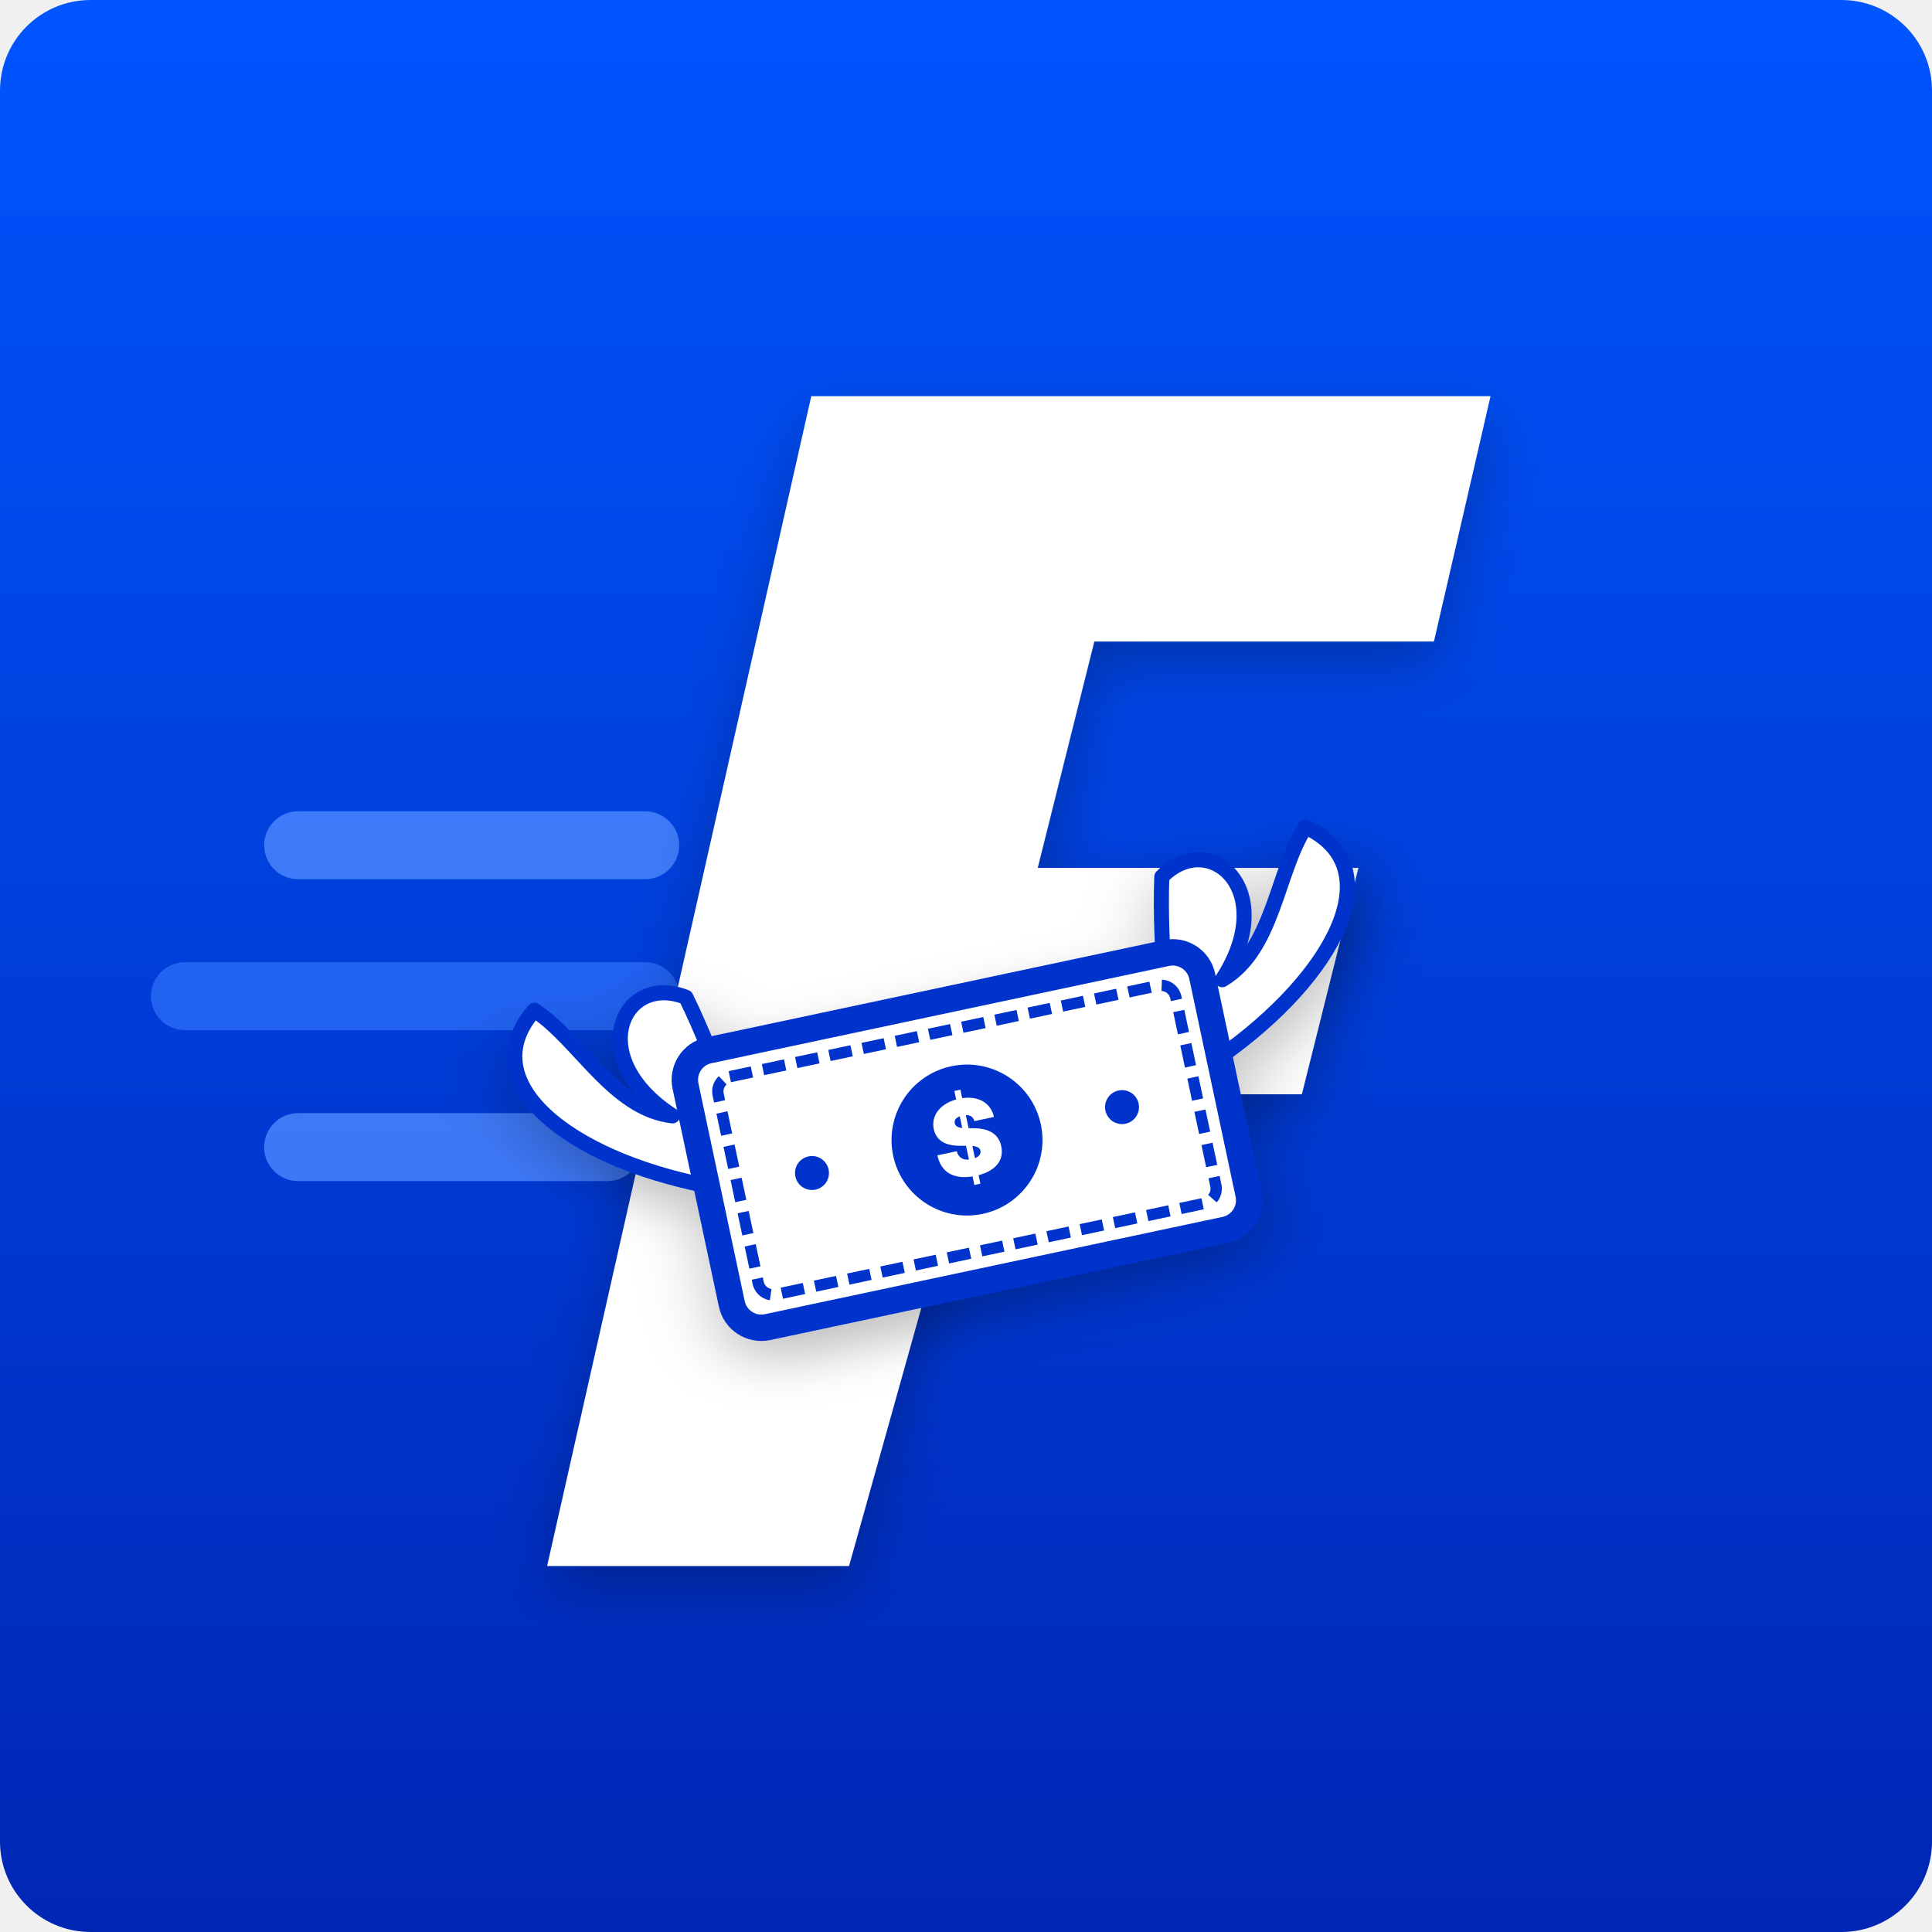
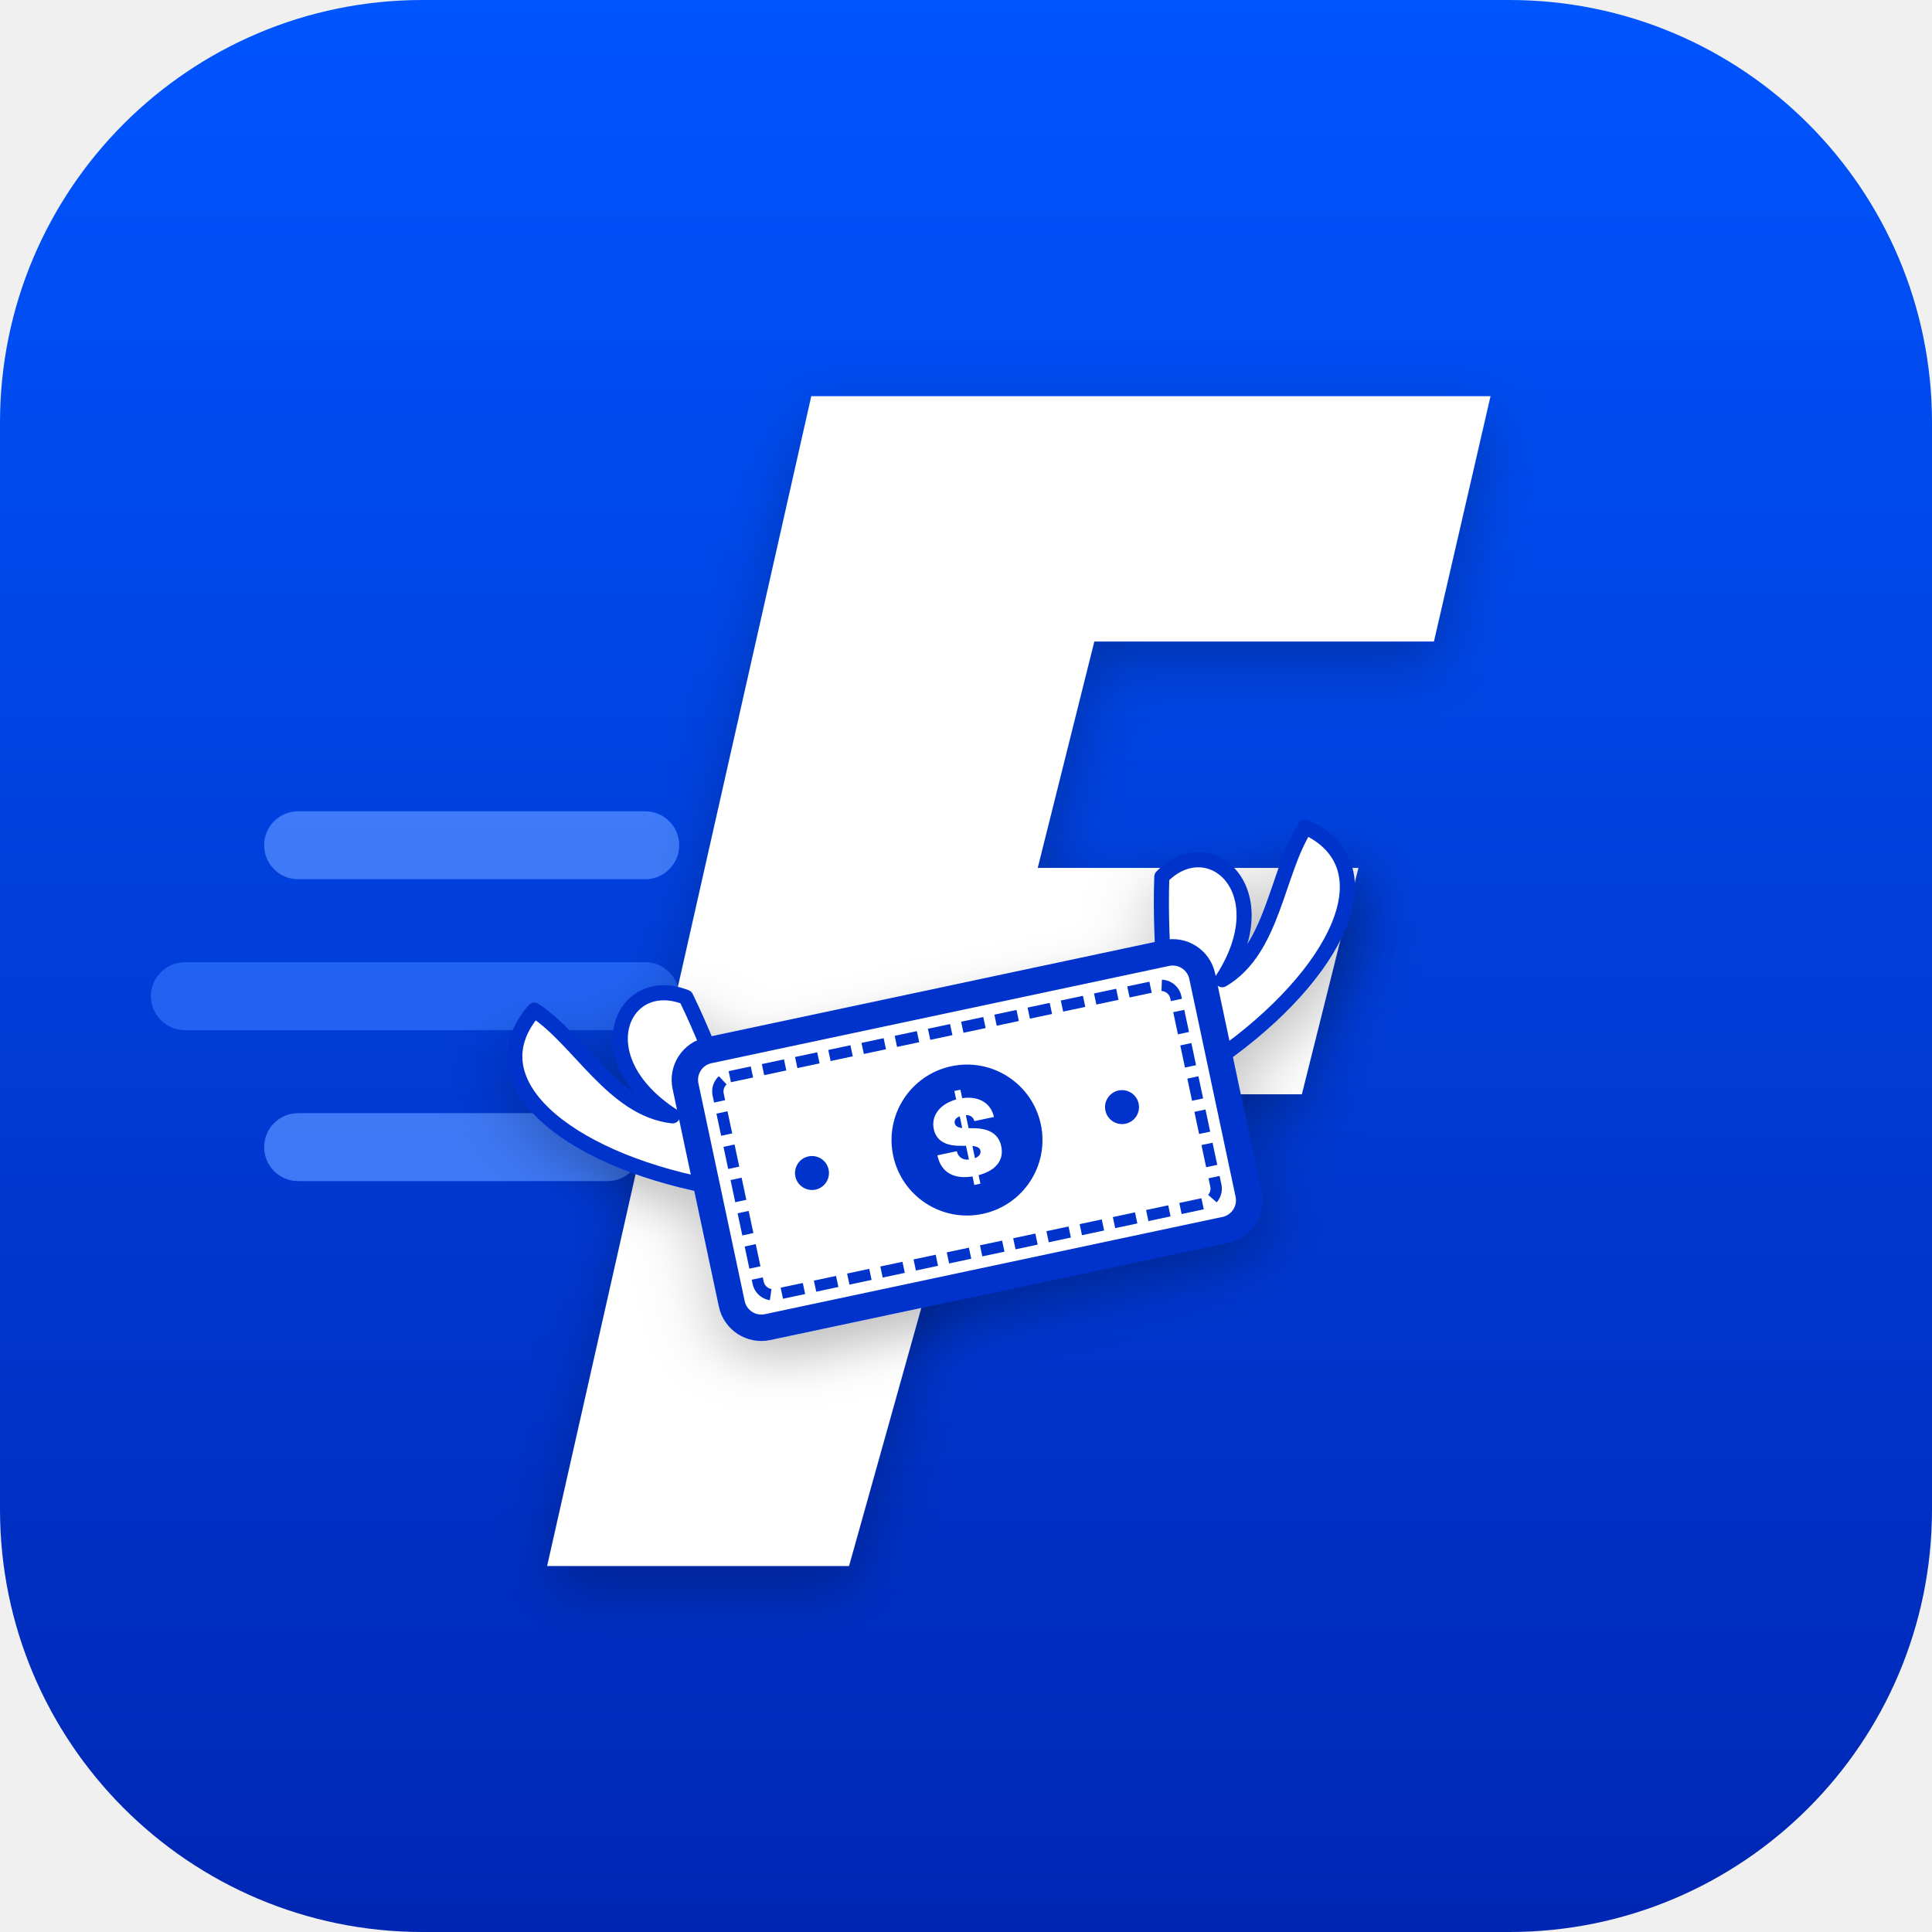
<svg xmlns="http://www.w3.org/2000/svg" viewBox="0 0 512 512" width="100%" height="100%">
  <defs>
    <linearGradient id="finanflyBlueGrad" x1="0%" y1="0%" x2="0%" y2="100%">
      <stop offset="0%" stop-color="#0055ff" />
      <stop offset="100%" stop-color="#0026b3" />
    </linearGradient>
    <filter id="shadow" x="-10%" y="-10%" width="130%" height="130%">
      <feDropShadow dx="0" dy="6" stdDeviation="8" flood-opacity="0.25" />
    </filter>
  </defs>
-   <rect x="0" y="0" width="512" height="512" rx="24" ry="24" fill="url(#finanflyBlueGrad)" />
+   <rect x="0" y="0" width="512" height="512" rx="112" ry="112" fill="url(#finanflyBlueGrad)" />
  <rect x="70" y="215" width="110" height="18" rx="9" fill="#4d88ff" opacity="0.8" />
  <rect x="40" y="255" width="140" height="18" rx="9" fill="#3377ff" opacity="0.65" />
  <rect x="70" y="295" width="100" height="18" rx="9" fill="#4d88ff" opacity="0.8" />
  <path d="M 215 105 L 395 105 L 380 170 L 290 170 L 275 230 L 360 230 L 345 290 L 260 290 L 225 415 L 145 415 Z" fill="#ffffff" filter="url(#shadow)" />
  <g transform="translate(180, 280) rotate(-12)" filter="url(#shadow)">
    <path d="M 0 35 C -35 20 -55 -5 -35 -20 C -25 -10 -20 10 -5 15 C -25 -5 -10 -25 5 -15 C 10 5 10 20 15 30 Z" fill="#ffffff" stroke="#0033cc" stroke-width="4" stroke-linejoin="round" />
    <path d="M 140 30 C 175 15 195 -10 175 -25 C 165 -15 160 5 145 10 C 165 -10 150 -30 135 -20 C 130 0 130 15 125 25 Z" fill="#ffffff" stroke="#0033cc" stroke-width="4" stroke-linejoin="round" />
    <rect x="0" y="0" width="140" height="75" rx="8" ry="8" fill="#ffffff" stroke="#0033cc" stroke-width="7" />
    <rect x="8" y="8" width="124" height="59" rx="4" ry="4" fill="none" stroke="#0033cc" stroke-width="3" stroke-dasharray="6 3" />
    <circle cx="70" cy="37.5" r="20" fill="#0033cc" />
    <text x="70" y="47" font-family="system-ui, -apple-system, sans-serif" font-size="28" font-weight="900" fill="#ffffff" text-anchor="middle">$</text>
    <circle cx="28" cy="37.5" r="4.5" fill="#0033cc" />
    <circle cx="112" cy="37.5" r="4.5" fill="#0033cc" />
  </g>
</svg>
